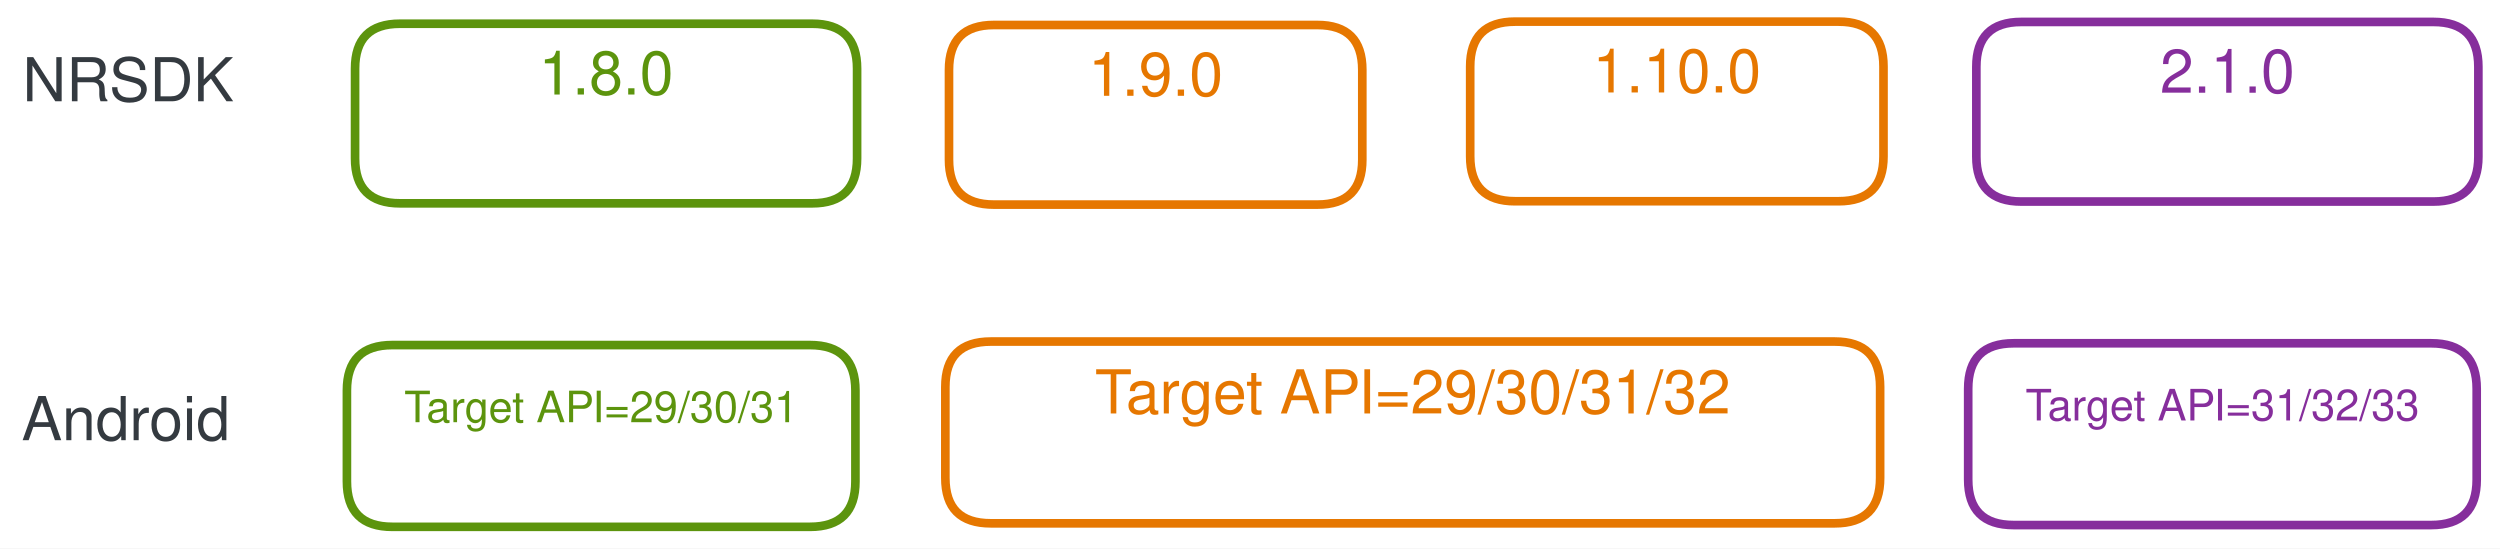
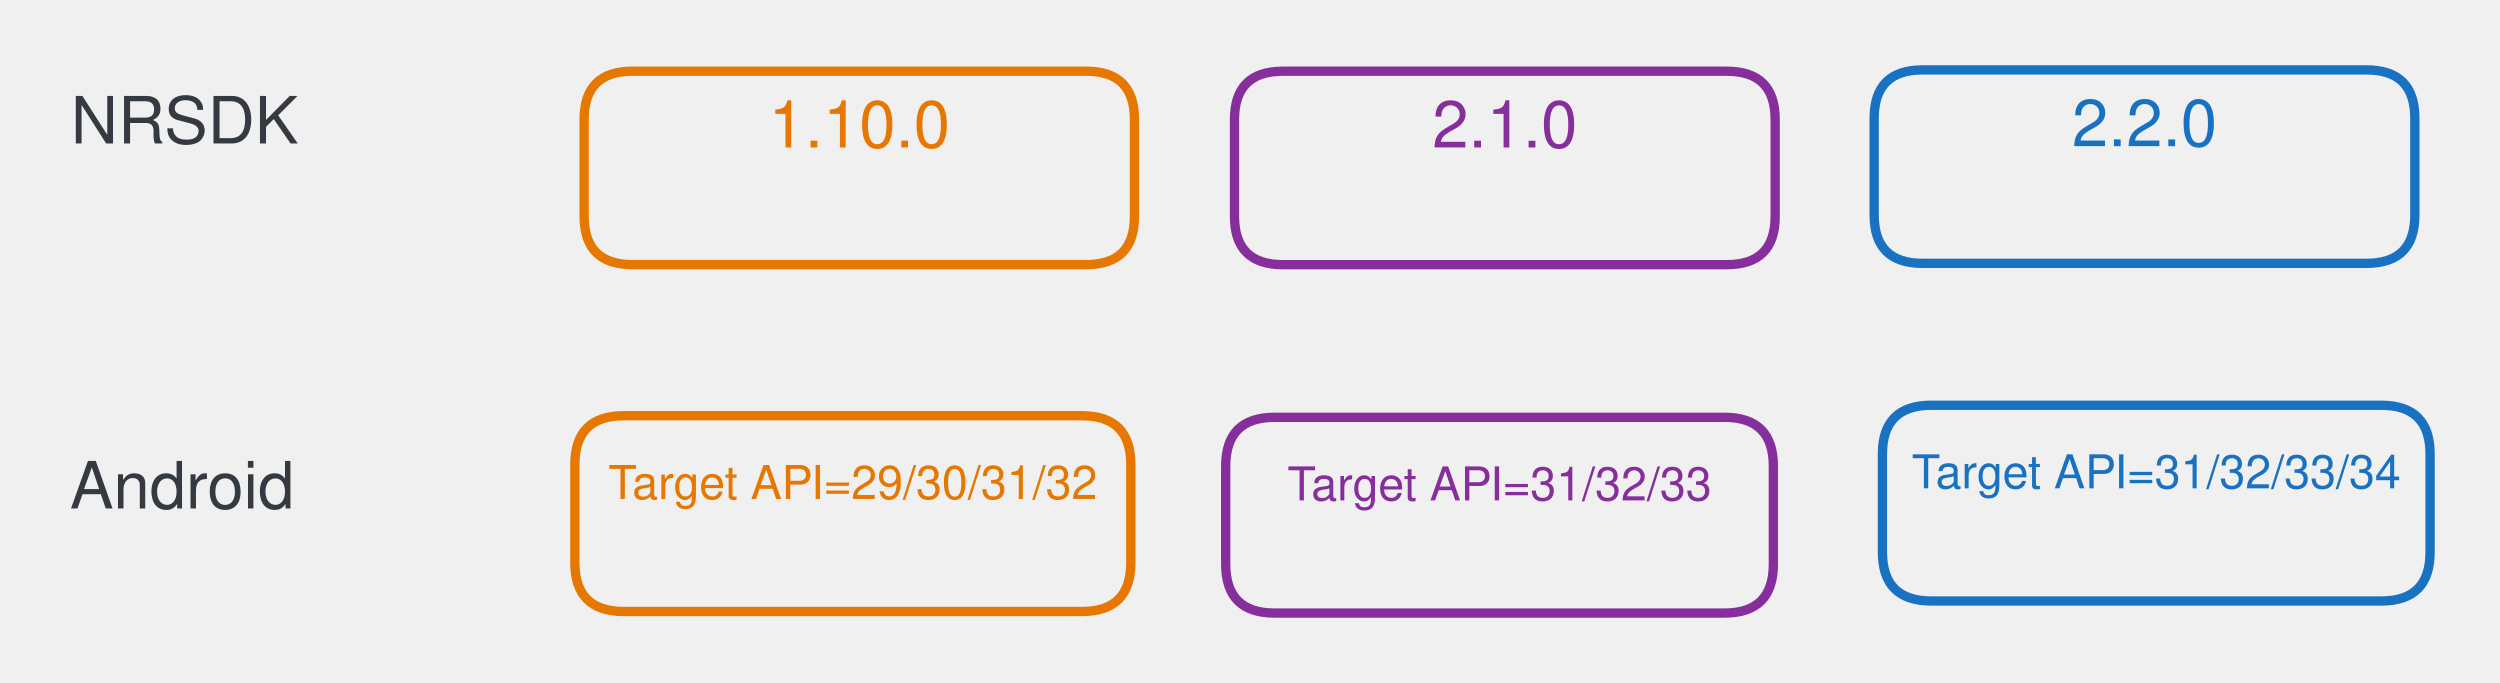
- <svg xmlns="http://www.w3.org/2000/svg" version="1.1" viewBox="0 0 1155.344 253.468" width="1155.344" height="253.468">
+ <svg xmlns="http://www.w3.org/2000/svg" height="293.065" version="1.1" viewBox="0 0 1072.734 293.065" width="1072.734">
  
-   eyJ2ZXJzaW9uIjoiMSIsImVuY29kaW5nIjoiYnN0cmluZyIsImNvbXByZXNzZWQiOnRydWUsImVuY29kZWQiOiJ4nN1a21LbSFx1MDAxMH3PV1DOa1x1MDAxMDPTc92qfYCAQzB4XHTXwNZcdTAwMTYlZNlWLCRFlrHZLf59W4ZYtmz5XHUwMDAysWNCXHUwMDE1LjxcdTAwMTemNXNOn+5cdTAwMWX9925jo5Q8RG7pj42S23Ns36vFdrf0IW2/d+O2XHUwMDE3XHUwMDA22MX639thJ3b6I5tJXHUwMDEytf/Y2rKjyGp4yW1cdTAwMTi2LCe8e5rm+u6dXHUwMDFiJG1cdTAwMWP4N37f2Piv/zm0UOL2kv7Yfmu2XGZcdTAwMTUk31pccoP+kpRTXHSGXHUwMDFholx1MDAwNiO89i4ulbg17K7bftvNetKmUqNcXLlQZUfsRbtwvNnc3KwwybJl657vnyZcdTAwMGb+01x1MDAwM9lOs1x1MDAxM7tZbzuJw5Z76dWSZrp6rn0wr1x1MDAxZOKGZbPisNNoXHUwMDA2brs9MieMbMdLXHUwMDFl0jaSPaBcdTAwMWQ0+v8ja+nhN8ktxVx1MDAwNFx1MDAwN1x1MDAwMG4kMaBcdTAwMDe96XxcdTAwMDBj4Vx1MDAxZVChNVx1MDAwN2M45TnDPoZ+XHUwMDE4p4a9XHUwMDA3XHUwMDBlNieZabe202qgfUFtMCaJ7aBcdTAwMWTZMVx1MDAxZVY2rvv8yEZbhIJUVCsx6Gy6XqOZpIawbGG3f1x1MDAwMlxmpOZcdTAwMWM/XHUwMDA2XHUwMDFk6WrR51pcdTAwMWZcdTAwMDf/XGZvUVB73qKg4/uZgWnH3lx1MDAxMHayOZ2oZj+dM5WGafwlWlxybaXvXHUwMDA1rfy/80OnNVx1MDAwMVx1MDAxYfUwSE69f9ONZ3qktWzfef7DXHUwMDBmsD/hNcUpblT15HS3Ulx1MDAxYWne9r1GXG7Zku/WR7GceMiiQXdcdTAwMTJGWa+Dy9he4Mafa3lzw9hreIHtn01eXHUwMDEyn9Dd/7H51KKcaaGyz6FTbrvp2PQxZL/x8cOCXHUwMDFj5DzfOuAgo3jGuF5cdTAwMDbtWVx1MDAxY/x+LTZ7vL5X9c/1QdlcdTAwMGVat/v641x1MDAxYuAgMCC4uZJzXHUwMDAxNFx1MDAwM0Q6n1x1MDAxYmFpXCKEksA4l8wsj4LSXHUwMDEyxCgpJJuLglRQTXEw+Vx1MDAxZDm4XHUwMDFk1OJw+JxXwcKxRX8+XHUwMDBmY9dJnmA4gYySy1wiMkrGJFx1MDAxZbacn4tHpydXSjd3q1H5YV/vXHUwMDFkJZ9uP+29jIt52ZmHi1x1MDAxOVRcdTAwMTbhXCKj2uKUcqlcdTAwMDVcdTAwMTFajFx0XCIlllDAhUGOIFx1MDAxZKdcYqJwXGYntZezkVxyXHUwMDExbkBCXHJ5XHUwMDEyXG6O6o22Zlx1MDAwNzebgz9AkcGCPrc8XHUwMDE2U3MwJ5td5N6HQECM/3X7S2DvlK+CoFwi98x1Ulx0S4Nxj89/TeM9XHUwMDAzdHxcdTAwMGLw/lx1MDAxNfCnUFx1MDAwNH90vJxcdTAwMTOMXG7nhn+i/Vbl5N61tSxvn9Jvh5ftyum6w59cdTAwMWJmaZ3GvVKBZprm0I8uXGKBT4yhmtEpUuRKhc765eCnhs5cdTAwMDN+zSQoTiRfT/DHtFbxml6vd1E+qIizuqPu+M4vXHUwMDA0f1FcZlx1MDAwNqpcdTAwMTD3jEs8a1Dz434y49c8XHUwMDA0XHUwMDAzXHUwMDAyXHUwMDE2U6BcdTAwMTRQXHUwMDAzIFxmXHUwMDFmxT1Ii6zG60uGdlxiQP7NXHUwMDE5g2kwXHUwMDE4N1x1MDAxMr6aXHUwMDE4bFE4vi5cdTAwMDajXHUwMDE2JoVcdTAwMDVcdTAwMTGYg+a68ZRcdTAwMTjszqvVht38aFx1MDAxODYrOslHZjlTVpdcdTAwMWbBUFx1MDAwNVwin1x1MDAxZlx0XHUwMDAyhKC7zvzwLHJO9khrTk7MfSwmKCZCgFxuPSZKSE65XHUwMDEyUVqYm4Zow1Cffk9umqVxc0boNM5Ns1xcbk5cclx1MDAxYZUsLlwiUsGNMcLMX0S8h+vmVfiX2zz7dFx1MDAxZkakc357Z2rrXHUwMDFlNTLKLcmRnEJhljhSPuhXMFx1MDAwNJ6PUkJyXHUwMDA2Rlx1MDAxMGpEzrKfmTRNYKZcdTAwMWXaiSdmSsq1JlIvQsyfXHUwMDE4Nz5cdTAwMWT19eG3y2/Vw8tcdTAwMWLZO1xuXHUwMDFh+/be3pl2RsPIXHUwMDExcVi/uFFoVlxifYEnjon03MCfvlx1MDAxYmuqTFxmlGUoYVShd6HjwNfGXHUwMDEyq1x1MDAwMT7V2uJSKiMn1s/ZWOpEkahaS8rekDiRkdYp4nRmx1xyN9nYPv78JzNbQLaAbixJq2Y47LxWTbcsL11iXGJcdTAwMGZcdTAwMDOxovpcdTAwMTViJWi+dcBYI9JTXHUwMDAyMb9Yfe9UT5rlzmGdXHUwMDEzx75qVe503VxcrrtYcUMtRpCsWlx1MDAxMkhJm9MqZXFcdTAwMDFCS6E0YO5bnOq9NpzkXHUwMDEzXHUwMDBifGNaRSlyXHUwMDFitFwiv6jI8XTUZ8Hubu14s9e8cr9Ubjptc9ird9+WWEFhkVx1MDAwM5Q2wNlcdTAwMDJqNX071lStXHUwMDA0xmGKMMFcdTAwMDWVkowhX8OqkM9cZreM0YRPXHUwMDE2q0mZXHUwMDE0ZYziXHUwMDExLcKBt5JJTZCELWBLkqtcdTAwMTkue1x1MDAwZblcdTAwMWGxbdX3U2raXHUwMDBiXHUwMDFigiBqZVx1MDAwNqhZJP7S7cDR4XG1edy0r44ujy52z1x1MDAxZLru8qVcdTAwMDAsJZg2+KjGMJqVO/rFXHUwMDEwYqz+a1x1MDAxY5JzTlxm1Tm7Vl6hp1xmpGJcdTAwMDKTrV+pXueHqmKOOlwi+tZcdTAwMTOq6XU9JSpcdTAwMTdvSr1AXHUwMDE23sxShd5RUaXmL1x1MDAwM07fjzWVL2WIXHUwMDA1zFx1MDAxMEVcdOfjyFx1MDAwN2HRlSBfKUvz+d+SwMhcdTAwMDJcdTAwMWST+lx1MDAxZJVcdTAwMGJcdTAwMWQ+WVpcdTAwMTFwhndcdTAwMWUvXHUwMDAyjtqy6iogXHUwMDE0vzkhwDApYf68avurqPZcdTAwMWVOT1wieqBcdTAwMGZcdTAwMGVa3c4+hC+k5+qEyUhlSSm1XHUwMDE2oIRRcjS6TIVcdJNP1CZNXHUwMDE44zLvNjJ6aslcXOO8XCK4/C3em+hGlauLm+/+dfW+8fVs51x1MDAxY26qt/eL6ZLgUphhPixDl7gsvp4ySlx1MDAxM5AwVHuaXHUwMDA1/MlPvea6RIlglmDpS1x1MDAxM0RcdTAwMDJcdTAwMWZDPlxuXHUwMDEzW1x08tf87nhRPL5Om5hFlyZNM/xzXppypqxYmXTxS+6AyUT6dvf8ynR3qXo7ku43q+bCXHTsOD7+eqPXX5nAwnyJXHUwMDAwXHUwMDEzhilcdTAwMDWjL3dwoZGf6d5zTFx1MDAxZVx0XHUwMDE031x1MDAxZr9emd7O5dSXyI96x2bfbdBzr2eq3YtKeWdUqF6eMa1EmaQuLHVrSSjRen5dmr5cdTAwMWJrqktGK1x1MDAwYlx1MDAxMY2SRIVgY7DXXHUwMDFhXHUwMDAzslXAft2vpn6KLr3kaqpfS9tcdTAwMDJY1tXUXGZnPaXWN8Gyha6m3j3zv2RH0WmC+z1wUXiSXu1507I9Lt17bndnXHUwMDFjV+/r/Z/Uu/TpnzLN7fu7x3eP/1x1MDAwMzR/emUifQ==
+   eyJ2ZXJzaW9uIjoiMSIsImVuY29kaW5nIjoiYnN0cmluZyIsImNvbXByZXNzZWQiOnRydWUsImVuY29kZWQiOiJ4nOVa23LaSFx1MDAxMH33V7jY15Q890uq9lx1MDAwMeNcdTAwMWK2QzbBXHUwMDE3kq2tlIxcdTAwMDQoXGJcdFx1MDAwYmGDU/73bVx0XHUwMDFiXHRxMVx1MDAxMLDl3Ty44p6RpqenT58+I//a2d0thMOuXfi4W7BcdTAwMDd103WswLwvfIjsd3bQc3xcdTAwMGaGSPx7z+9cdTAwMDf1eGYrXGa7vY97e2a3azSd8Mb320bd74xcdTAwMWWzXbtje2FcdTAwMGYm/lxyv+/u/op/plx1MDAxNlxu7UFcdTAwMTjPja3JMpiTrLXie/GSmlJMpOR8PMHpXHUwMDFkwEqhbcFow3R7djJixbu5v/VcdTAwMWI/ROeh5JPWOVx1MDAxYVx1MDAwNJ3boU5WbTiuW1xyh+5oP2a91Vx1MDAwZuxktFx1MDAxN1x1MDAwNn7bvnassFx1MDAxNfmVsY+f6/lcdTAwMTCv5KnA7zdbnt3rTTzjd826XHUwMDEzXHUwMDBlI1x1MDAxYkJjq+k143cklkFcdTAwMWNcdTAwMDFlSIqYXHUwMDE0VGqqXHUwMDE5p+Ph6Fx1MDAwNZQwQzEhXHUwMDE05YhgLYnMeFbyXT+IPPuDMmoylPh2Y9bbTXDQs8ZzwsD0el0zgMNK5t0/7VkrXHUwMDAzYSokVjKJect2mq0wdiRZ2I6PXHUwMDAwU6S1RFxcJLOj5bplK06Ef5LAXHUwMDA3ZscuR494fddNx86znmI3MXBcdTAwMTNcclx1MDAxY6ZyKnlVv2uZo1x1MDAwNMCwMlx1MDAxN1JcdTAwMTOiceKA63jt7OtcXL/enpEzXHLfXHUwMDBiq85DdFwiRE1Yj8yO41x1MDAwZZ9BMMrjKH8hgJWv1YOzwoS56DrNKJVcdTAwMGKu3ZjM8dBcdTAwMDF0jYdDv5uM1mFcdTAwMTnT8exgOix+4DRcdTAwMWTPdC9mL1x0O7RPnlx1MDAwZlx1MDAwNVx1MDAxYphcdTAwMTHFZfIzdfo9O5pcdTAwMWJtQ8TGx1x1MDAwZitik4l52MSaXHUwMDEygVx1MDAwNeTr0uBcdTAwMTT3t6e2+vnZtLyB31x1MDAxNJdn5+fB0XtcdTAwMDAnJVxuScw1I1Sl4lx1MDAxYr2AKWwwQeA9Wlx1MDAxMSFExq9cckJTXHUwMDE4XHUwMDFjaSm4IMtBUyhcdM6mi8l/XHUwMDFlmkXPXG789PG/XHUwMDA2OKdcdTAwMTbdPDxcdTAwMDO7XHUwMDFljrJzXHUwMDA2RjWhWetcdTAwMTijUiuEOVLJjJcw6rjeUbFzPVx1MDAxNFx1MDAwZvdcdTAwMWRVXHUwMDE5to6rlfLn9TDK1sBogr1VMEolM7SGfGOYUopQXHUwMDA2okxcdTAwMTlKc1x1MDAwMsNKcElcdTAwMTbwpy2kRL9cdTAwMDFSqFx1MDAwZlx1MDAwNpeMzOZPlYrIXGKkRGHO4ICSXHUwMDFhujZGn5MmSVx1MDAxYvxkeZxcdTAwMGbd8TPJ0+NMXHUwMDE4SsIr19Viv0Hvfta6lzWz5JfGW57Iz1x1MDAxOH/jgcen/82vXHUwMDBiXG5RJPQqdWEt9oL6N1x1MDAwZlx1MDAxOYwgXHUwMDA1h4WXJ6/F4cgpeVGlXGZNXHUwMDA0jXbK1Vx1MDAxNDCkXHUwMDA27lx1MDAxMkJcdTAwMGJcdTAwMTRccqZGN45cdTAwMGKMXGaJidJoJntcdTAwMTFiTJRIPlx1MDAwNVx1MDAxNKxcdTAwMTliSEJz+nZstnrWzmQzNGFdwGZcdTAwMTdm0LTD3eJf5T+J3qNoj+I9SuaQW1x1MDAxZPy3g1x1MDAwNfTWcSwrTSCTXGb3Ut3Pkt5Lvq3BgViuz4FSs6x1zIFCMIRcYpMriMhvV4cuXHUwMDFl8rbvmeWWb5do6fw6/1x1MDAxY1xiUFx1MDAxN0pJLVwiSSZRRkRcImwgjpGQlENTxnTGsU1yoDBA00O/K5mO/iV0mzBh4twzwFx1MDAxOdVcdTAwMDRjJJPZ+aFCZNXOTlAgXHUwMDFhl59Ue/C1fFx1MDAxYvrs4l1RIdNoXHUwMDFlQFxiJoxcdTAwMGLMVmhcdTAwMTJcdTAwMTfHI6dcXMhAyGHYLGQmm1x1MDAwNVx1MDAxMFx1MDAwMlx1MDAwMutVXHUwMDAwXCKlodjyQlx1MDAwZVDBKFegtN899S0t5IAxkIG2RHUvlPcs1WV9eWV5JzXOWp+RSzWSXFxcIr18XHUwMDEzW1x0+rJU5cTv1z5XK7U2Odg/XfNcdTAwMDbm9ZhNXHUwMDAwcFx1MDAxMYBcdTAwMTJpwblcdTAwMTQ4YYgxsVx0RSBcdTAwMTZcdTAwMThcdTAwMDGyScavXHUwMDA0t0pcdTAwMTBb13+H2JJ3L2AygiRIUEFZcm55YLKZXGaRSlxy88Rygutrv9a9KDW+/tAt27NcdTAwMDY5ZDIoznOZXGYxcFx1MDAwNUuJl1x1MDAwNsTsXeecySRcdTAwMDO9pCVcdTAwMDdeYNElbFx1MDAwNlx1MDAxMFx1MDAxMZG9XG4gXHUwMDA0MYjkdI6om2YyXHUwMDA2xFx0XCJO/o+IjFx1MDAxOHhrPPZCMc/yWMaV176lRDxrTWCrXHUwMDE11YKg5Vx1MDAxYtCK9Pvf28NcdTAwMDFcdTAwMTleXHUwMDFj15S7f2Cx45P881x1MDAxODNI1F5cbiVcdIeOblx1MDAwMraAVINLQjWnIFYn2tPNXHUwMDEz2VKXk5wjRIH0NvBtb+OKrNJWPrrtf8HnJ165fVRCg/aPXGat5VxckUk699OaXHUwMDE0UV+nxVxueFhcdTAwMTiOnNJcdTAwMTiwgcEpJLxcdTAwMDJ9g6bwoKDrflx1MDAxZDxgpaJ7UIj4zGt7MtXiaUw4Ufgtv3q/4WVkfNW3R+nutnhtcXFfcFx1MDAxNTnDsyzN8VSWJFePan1igzyfe7WiNEbQXHUwMDFlrXCzYofVy4pz2Cza51c35vHdbfFTqZF3YtOUXHUwMDE4XHUwMDFjXHUwMDAzUHGKK0baXGZcdTAwMTlcdTAwMWNJlbZnwYu1xHXyO2S2nCrDXHUwMDE0a1x1MDAxNn1ty1x1MDAxNZu9pMqaZtFcZiwsdfmg2L+6XHUwMDE2h7X9jnpfbIahpaSMr/B3XCKzN51zNsMgPFxyqrCiXFxTmcFcdTAwMDFIMrRlXHUwMDFjrCrGcNSCQnOnNlx1MDAwMIj3o8bI9m5cdTAwMTVcdTAwMTdX7mk1Rt5SjaU+ykzBXHUwMDE1Wk/I5Vx1MDAxNfCKybHz7VxcnfZcdTAwMTj7Tlx1MDAxYUfBbfH0zMk/aVx1MDAwMSZFhrBcdTAwMThjRvxcdTAwMDeY22WspeRcdTAwMTemXHUwMDE0K4nT3UNcdTAwMWVcdTAwMThrdOSt7y3ZwsdF1ayedmpcdTAwMGaIfOlcdTAwMGWv3pX+UnTuvXr0d1xu4ItcXFx1MDAxYVx1MDAwMIujkVPCgjQ3XHUwMDE4kTL6UJtBgWSG2jpcbrAwiMg0jYs0l6KMXHUwMDEwrTbwffhcdTAwMWRrrj3KtiW7XqjiS8iuSedWUl47T1x1MDAxNaFgdrvVXHUwMDEwoj4uWnDMjvVcdTAwMTS6JNKFO8e+31+ccjtPRSHCn1x1MDAxZFfBx53Hf1x1MDAwMaSpMGcifQ==
  <defs>
    <style class="style-fonts">
      @font-face {
        font-family: "Virgil";
-         src: url("https://unpkg.com/@excalidraw/excalidraw@0.15.3/dist/excalidraw-assets/Virgil.woff2");
+         src: url(/@excalidraw/excalidraw@undefined/dist/excalidraw-assets/Virgil.woff2);
      }
      @font-face {
        font-family: "Cascadia";
-         src: url("https://unpkg.com/@excalidraw/excalidraw@0.15.3/dist/excalidraw-assets/Cascadia.woff2");
+         src: url(/@excalidraw/excalidraw@undefined/dist/excalidraw-assets/Cascadia.woff2);
+       }
+       @font-face {
+         font-family: "Assistant";
+         src: url(/@excalidraw/excalidraw@undefined/dist/excalidraw-assets/Assistant-Regular.woff2);
      }
    </style>
  </defs>
-   <rect x="0" y="0" width="1155.344" height="253.468" fill="#ffffff" />
-   <g transform="translate(10.4024 39.58077) rotate(0 49.00684 16)">
-     <text x="0" y="0" font-family="Helvetica, Segoe UI Emoji" font-size="28px" fill="#343a40" text-anchor="start" style="white-space: pre;" direction="ltr" dominant-baseline="text-before-edge">NRSDK</text>
+   <rect fill="transparent" height="293.065" width="1072.734" x="0" y="0" />
+   <g transform="translate(30.4024 54.33887) rotate(0 49.00684 16)">
+     <text direction="ltr" dominant-baseline="text-before-edge" fill="#343a40" font-family="Helvetica, Segoe UI Emoji" font-size="28px" style="white-space: pre;" text-anchor="start" x="0" y="0">NRSDK</text>
  </g>
-   <g transform="translate(10 196.1962) rotate(0 48.25488 16)">
-     <text x="0" y="0" font-family="Helvetica, Segoe UI Emoji" font-size="28px" fill="#343a40" text-anchor="start" style="white-space: pre;" direction="ltr" dominant-baseline="text-before-edge">Android</text>
+   <g transform="translate(30 210.9543) rotate(0 48.25488 16)">
+     <text direction="ltr" dominant-baseline="text-before-edge" fill="#343a40" font-family="Helvetica, Segoe UI Emoji" font-size="28px" style="white-space: pre;" text-anchor="start" x="0" y="0">Android</text>
  </g>
-   <g stroke-linecap="round" transform="translate(164.0884 10.96407) rotate(0 116 41.5)">
-     <path d="M20.75 0 M20.75 0 C68.54 0, 116.33 0, 211.25 0 M20.75 0 C69.76 0, 118.77 0, 211.25 0 M211.25 0 C225.08 0, 232 6.92, 232 20.75 M211.25 0 C225.08 0, 232 6.92, 232 20.75 M232 20.75 C232 29.94, 232 39.14, 232 62.25 M232 20.75 C232 29.67, 232 38.6, 232 62.25 M232 62.25 C232 76.08, 225.08 83, 211.25 83 M232 62.25 C232 76.08, 225.08 83, 211.25 83 M211.25 83 C154.95 83, 98.64 83, 20.75 83 M211.25 83 C165.85 83, 120.45 83, 20.75 83 M20.75 83 C6.92 83, 0 76.08, 0 62.25 M20.75 83 C6.92 83, 0 76.08, 0 62.25 M0 62.25 C0 52, 0 41.74, 0 20.75 M0 62.25 C0 53.86, 0 45.48, 0 20.75 M0 20.75 C0 6.92, 6.92 0, 20.75 0 M0 20.75 C0 6.92, 6.92 0, 20.75 0" stroke="#5c940d" stroke-width="4" fill="none" />
+   <g stroke-linecap="round" transform="translate(246.6676 178.3875) rotate(0 119.2871 42)">
+     <path d="M21 0 C78.87 0, 136.74 0, 217.57 0 M21 0 C98.27 0, 175.53 0, 217.57 0 M217.57 0 C231.57 0, 238.57 7, 238.57 21 M217.57 0 C231.57 0, 238.57 7, 238.57 21 M238.57 21 C238.57 34.82, 238.57 48.64, 238.57 63 M238.57 21 C238.57 29.76, 238.57 38.52, 238.57 63 M238.57 63 C238.57 77, 231.57 84, 217.57 84 M238.57 63 C238.57 77, 231.57 84, 217.57 84 M217.57 84 C162.02 84, 106.47 84, 21 84 M217.57 84 C155.72 84, 93.86 84, 21 84 M21 84 C7 84, 0 77, 0 63 M21 84 C7 84, 0 77, 0 63 M0 63 C0 50.68, 0 38.36, 0 21 M0 63 C0 49.1, 0 35.2, 0 21 M0 21 C0 7, 7 0, 21 0 M0 21 C0 7, 7 0, 21 0" fill="none" stroke="#e67700" stroke-width="4" />
  </g>
-   <g stroke-linecap="round" transform="translate(438.5662 11.55312) rotate(0 95.5 41.5)">
-     <path d="M20.75 0 M20.75 0 C56.13 0, 91.51 0, 170.25 0 M20.75 0 C66.23 0, 111.71 0, 170.25 0 M170.25 0 C184.08 0, 191 6.92, 191 20.75 M170.25 0 C184.08 0, 191 6.92, 191 20.75 M191 20.75 C191 37.08, 191 53.42, 191 62.25 M191 20.75 C191 29.48, 191 38.21, 191 62.25 M191 62.25 C191 76.08, 184.08 83, 170.25 83 M191 62.25 C191 76.08, 184.08 83, 170.25 83 M170.25 83 C126.09 83, 81.93 83, 20.75 83 M170.25 83 C112.24 83, 54.22 83, 20.75 83 M20.75 83 C6.92 83, 0 76.08, 0 62.25 M20.75 83 C6.92 83, 0 76.08, 0 62.25 M0 62.25 C0 52.3, 0 42.35, 0 20.75 M0 62.25 C0 53.37, 0 44.49, 0 20.75 M0 20.75 C0 6.92, 6.92 0, 20.75 0 M0 20.75 C0 6.92, 6.92 0, 20.75 0" stroke="#e67700" stroke-width="4" fill="none" />
+   <g transform="translate(260.5983 208.9589) rotate(0 105.3564 11.42857)">
+     <text direction="ltr" dominant-baseline="text-before-edge" fill="#e67700" font-family="Helvetica, Segoe UI Emoji" font-size="20px" style="white-space: pre;" text-anchor="middle" x="105.356" y="0">Target API=29/30/31/32</text>
  </g>
-   <g transform="translate(248.9507 36.46407) rotate(0 31.1377 16)">
-     <text x="31.138" y="0" font-family="Helvetica, Segoe UI Emoji" font-size="28px" fill="#5c940d" text-anchor="middle" style="white-space: pre;" direction="ltr" dominant-baseline="text-before-edge">1.8.0</text>
+   <g stroke-linecap="round" transform="translate(250.6408 30.54325) rotate(0 118.0762 41.5)">
+     <path d="M20.75 0 C78.93 0, 137.11 0, 215.4 0 M20.75 0 C69.65 0, 118.55 0, 215.4 0 M215.4 0 C229.24 0, 236.15 6.92, 236.15 20.75 M215.4 0 C229.24 0, 236.15 6.92, 236.15 20.75 M236.15 20.75 C236.15 33.71, 236.15 46.68, 236.15 62.25 M236.15 20.75 C236.15 29.56, 236.15 38.36, 236.15 62.25 M236.15 62.25 C236.15 76.08, 229.24 83, 215.4 83 M236.15 62.25 C236.15 76.08, 229.24 83, 215.4 83 M215.4 83 C141.85 83, 68.3 83, 20.75 83 M215.4 83 C164.65 83, 113.9 83, 20.75 83 M20.75 83 C6.92 83, 0 76.08, 0 62.25 M20.75 83 C6.92 83, 0 76.08, 0 62.25 M0 62.25 C0 46.32, 0 30.38, 0 20.75 M0 62.25 C0 53.42, 0 44.58, 0 20.75 M0 20.75 C0 6.92, 6.92 0, 20.75 0 M0 20.75 C0 6.92, 6.92 0, 20.75 0" fill="none" stroke="#e67700" stroke-width="4" />
  </g>
-   <g transform="translate(502.9285 37.05312) rotate(0 31.1377 16)">
-     <text x="31.138" y="0" font-family="Helvetica, Segoe UI Emoji" font-size="28px" fill="#e67700" text-anchor="middle" style="white-space: pre;" direction="ltr" dominant-baseline="text-before-edge">1.9.0</text>
+   <g transform="translate(329.7932 56.04325) rotate(0 38.92383 16)">
+     <text direction="ltr" dominant-baseline="text-before-edge" fill="#e67700" font-family="Helvetica, Segoe UI Emoji" font-size="28px" style="white-space: pre;" text-anchor="middle" x="38.924" y="0">1.10.0</text>
  </g>
-   <g stroke-linecap="round" transform="translate(160.3206 159.4682) rotate(0 117.5 42)">
-     <path d="M21 0 M21 0 C69.2 0, 117.4 0, 214 0 M21 0 C80.62 0, 140.24 0, 214 0 M214 0 C228 0, 235 7, 235 21 M214 0 C228 0, 235 7, 235 21 M235 21 C235 35.47, 235 49.95, 235 63 M235 21 C235 31.03, 235 41.05, 235 63 M235 63 C235 77, 228 84, 214 84 M235 63 C235 77, 228 84, 214 84 M214 84 C150.14 84, 86.29 84, 21 84 M214 84 C158.69 84, 103.39 84, 21 84 M21 84 C7 84, 0 77, 0 63 M21 84 C7 84, 0 77, 0 63 M0 63 C0 47.19, 0 31.37, 0 21 M0 63 C0 53.18, 0 43.37, 0 21 M0 21 C0 7, 7 0, 21 0 M0 21 C0 7, 7 0, 21 0" stroke="#5c940d" stroke-width="4" fill="none" />
+   <g stroke-linecap="round" transform="translate(529.7071 30.56048) rotate(0 116 41.5)">
+     <path d="M20.75 0 C93.29 0, 165.82 0, 211.25 0 M20.75 0 C71.09 0, 121.43 0, 211.25 0 M211.25 0 C225.08 0, 232 6.92, 232 20.75 M211.25 0 C225.08 0, 232 6.92, 232 20.75 M232 20.75 C232 35.68, 232 50.62, 232 62.25 M232 20.75 C232 33.65, 232 46.54, 232 62.25 M232 62.25 C232 76.08, 225.08 83, 211.25 83 M232 62.25 C232 76.08, 225.08 83, 211.25 83 M211.25 83 C143.33 83, 75.42 83, 20.75 83 M211.25 83 C136.88 83, 62.5 83, 20.75 83 M20.75 83 C6.92 83, 0 76.08, 0 62.25 M20.75 83 C6.92 83, 0 76.08, 0 62.25 M0 62.25 C0 45.77, 0 29.29, 0 20.75 M0 62.25 C0 48.62, 0 34.99, 0 20.75 M0 20.75 C0 6.92, 6.92 0, 20.75 0 M0 20.75 C0 6.92, 6.92 0, 20.75 0" fill="none" stroke="#862e9c" stroke-width="4" />
  </g>
-   <g transform="translate(183.5872 189.9682) rotate(0 94.2334 11.5)">
-     <text x="94.233" y="0" font-family="Helvetica, Segoe UI Emoji" font-size="20px" fill="#5c940d" text-anchor="middle" style="white-space: pre;" direction="ltr" dominant-baseline="text-before-edge">Target API=29/30/31 </text>
+   <g transform="translate(614.5694 56.06048) rotate(0 31.1377 16)">
+     <text direction="ltr" dominant-baseline="text-before-edge" fill="#862e9c" font-family="Helvetica, Segoe UI Emoji" font-size="28px" style="white-space: pre;" text-anchor="middle" x="31.138" y="0">2.1.0</text>
  </g>
-   <g stroke-linecap="round" transform="translate(436.8785 157.8442) rotate(0 216 42)">
-     <path d="M21 0 M21 0 C113.41 0, 205.83 0, 411 0 M21 0 C169.41 0, 317.82 0, 411 0 M411 0 C425 0, 432 7, 432 21 M411 0 C425 0, 432 7, 432 21 M432 21 C432 33.91, 432 46.82, 432 63 M432 21 C432 37.43, 432 53.87, 432 63 M432 63 C432 77, 425 84, 411 84 M432 63 C432 77, 425 84, 411 84 M411 84 C297.17 84, 183.34 84, 21 84 M411 84 C315.46 84, 219.92 84, 21 84 M21 84 C7 84, 0 77, 0 63 M21 84 C7 84, 0 77, 0 63 M0 63 C0 51.15, 0 39.31, 0 21 M0 63 C0 53.58, 0 44.16, 0 21 M0 21 C0 7, 7 0, 21 0 M0 21 C0 7, 7 0, 21 0" stroke="#e67700" stroke-width="4" fill="none" />
+   <g stroke-linecap="round" transform="translate(525.9393 179.0646) rotate(0 117.5 42)">
+     <path d="M21 0 C82.43 0, 143.86 0, 214 0 M21 0 C97.37 0, 173.75 0, 214 0 M214 0 C228 0, 235 7, 235 21 M214 0 C228 0, 235 7, 235 21 M235 21 C235 30.73, 235 40.47, 235 63 M235 21 C235 36.67, 235 52.34, 235 63 M235 63 C235 77, 228 84, 214 84 M235 63 C235 77, 228 84, 214 84 M214 84 C158.82 84, 103.64 84, 21 84 M214 84 C145.84 84, 77.68 84, 21 84 M21 84 C7 84, 0 77, 0 63 M21 84 C7 84, 0 77, 0 63 M0 63 C0 53.25, 0 43.5, 0 21 M0 63 C0 46.92, 0 30.85, 0 21 M0 21 C0 7, 7 0, 21 0 M0 21 C0 7, 7 0, 21 0" fill="none" stroke="#862e9c" stroke-width="4" />
  </g>
-   <g transform="translate(505.3795 183.8442) rotate(0 147.499 16)">
-     <text x="147.499" y="0" font-family="Helvetica, Segoe UI Emoji" font-size="28px" fill="#e67700" text-anchor="middle" style="white-space: pre;" direction="ltr" dominant-baseline="text-before-edge">Target API=29/30/31/32</text>
+   <g transform="translate(549.2059 209.5646) rotate(0 94.2334 11.5)">
+     <text direction="ltr" dominant-baseline="text-before-edge" fill="#862e9c" font-family="Helvetica, Segoe UI Emoji" font-size="20px" style="white-space: pre;" text-anchor="middle" x="94.233" y="0">Target API=31/32/33 </text>
  </g>
-   <g stroke-linecap="round" transform="translate(679.4299 10) rotate(0 95.5 41.5)">
-     <path d="M20.75 0 M20.75 0 C51.95 0, 83.15 0, 170.25 0 M20.75 0 C67.06 0, 113.37 0, 170.25 0 M170.25 0 C184.08 0, 191 6.92, 191 20.75 M170.25 0 C184.08 0, 191 6.92, 191 20.75 M191 20.75 C191 32.22, 191 43.69, 191 62.25 M191 20.75 C191 37.19, 191 53.62, 191 62.25 M191 62.25 C191 76.08, 184.08 83, 170.25 83 M191 62.25 C191 76.08, 184.08 83, 170.25 83 M170.25 83 C121.33 83, 72.41 83, 20.75 83 M170.25 83 C116.83 83, 63.42 83, 20.75 83 M20.75 83 C6.92 83, 0 76.08, 0 62.25 M20.75 83 C6.92 83, 0 76.08, 0 62.25 M0 62.25 C0 46.92, 0 31.6, 0 20.75 M0 62.25 C0 53.73, 0 45.22, 0 20.75 M0 20.75 C0 6.92, 6.92 0, 20.75 0 M0 20.75 C0 6.92, 6.92 0, 20.75 0" stroke="#e67700" stroke-width="4" fill="none" />
+   <g stroke-linecap="round" transform="translate(804.1915 30) rotate(0 116 41.5)">
+     <path d="M20.75 0 C83.44 0, 146.14 0, 211.25 0 M20.75 0 C60.47 0, 100.19 0, 211.25 0 M211.25 0 C225.08 0, 232 6.92, 232 20.75 M211.25 0 C225.08 0, 232 6.92, 232 20.75 M232 20.75 C232 32.48, 232 44.21, 232 62.25 M232 20.75 C232 33.81, 232 46.87, 232 62.25 M232 62.25 C232 76.08, 225.08 83, 211.25 83 M232 62.25 C232 76.08, 225.08 83, 211.25 83 M211.25 83 C155.37 83, 99.49 83, 20.75 83 M211.25 83 C148.2 83, 85.14 83, 20.75 83 M20.75 83 C6.92 83, 0 76.08, 0 62.25 M20.75 83 C6.92 83, 0 76.08, 0 62.25 M0 62.25 C0 49.96, 0 37.67, 0 20.75 M0 62.25 C0 47.17, 0 32.09, 0 20.75 M0 20.75 C0 6.92, 6.92 0, 20.75 0 M0 20.75 C0 6.92, 6.92 0, 20.75 0" fill="none" stroke="#1971c2" stroke-width="4" />
  </g>
-   <g transform="translate(736.006 35.5) rotate(0 38.92383 16)">
-     <text x="38.924" y="0" font-family="Helvetica, Segoe UI Emoji" font-size="28px" fill="#e67700" text-anchor="middle" style="white-space: pre;" direction="ltr" dominant-baseline="text-before-edge">1.10.0</text>
+   <g transform="translate(889.0538 55.5) rotate(0 31.1377 16)">
+     <text direction="ltr" dominant-baseline="text-before-edge" fill="#1971c2" font-family="Helvetica, Segoe UI Emoji" font-size="28px" style="white-space: pre;" text-anchor="middle" x="31.138" y="0">2.2.0</text>
  </g>
-   <g stroke-linecap="round" transform="translate(913.3439 10.14222) rotate(0 116 41.5)">
-     <path d="M20.75 0 M20.75 0 C68.54 0, 116.33 0, 211.25 0 M20.75 0 C69.76 0, 118.77 0, 211.25 0 M211.25 0 C225.08 0, 232 6.92, 232 20.75 M211.25 0 C225.08 0, 232 6.92, 232 20.75 M232 20.75 C232 29.94, 232 39.14, 232 62.25 M232 20.75 C232 29.67, 232 38.6, 232 62.25 M232 62.25 C232 76.08, 225.08 83, 211.25 83 M232 62.25 C232 76.08, 225.08 83, 211.25 83 M211.25 83 C154.95 83, 98.64 83, 20.75 83 M211.25 83 C165.85 83, 120.45 83, 20.75 83 M20.75 83 C6.92 83, 0 76.08, 0 62.25 M20.75 83 C6.92 83, 0 76.08, 0 62.25 M0 62.25 C0 52, 0 41.74, 0 20.75 M0 62.25 C0 53.86, 0 45.48, 0 20.75 M0 20.75 C0 6.92, 6.92 0, 20.75 0 M0 20.75 C0 6.92, 6.92 0, 20.75 0" stroke="#862e9c" stroke-width="4" fill="none" />
+   <g stroke-linecap="round" transform="translate(807.7344 173.8867) rotate(0 117.5 42)">
+     <path d="M21 0 C87.12 0, 153.24 0, 214 0 M21 0 C74 0, 127 0, 214 0 M214 0 C228 0, 235 7, 235 21 M214 0 C228 0, 235 7, 235 21 M235 21 C235 31.85, 235 42.69, 235 63 M235 21 C235 35.16, 235 49.33, 235 63 M235 63 C235 77, 228 84, 214 84 M235 63 C235 77, 228 84, 214 84 M214 84 C166.76 84, 119.53 84, 21 84 M214 84 C159.47 84, 104.95 84, 21 84 M21 84 C7 84, 0 77, 0 63 M21 84 C7 84, 0 77, 0 63 M0 63 C0 48.48, 0 33.97, 0 21 M0 63 C0 50.97, 0 38.93, 0 21 M0 21 C0 7, 7 0, 21 0 M0 21 C0 7, 7 0, 21 0" fill="none" stroke="#1971c2" stroke-width="4" />
  </g>
-   <g transform="translate(998.2062 35.64222) rotate(0 31.1377 16)">
-     <text x="31.138" y="0" font-family="Helvetica, Segoe UI Emoji" font-size="28px" fill="#862e9c" text-anchor="middle" style="white-space: pre;" direction="ltr" dominant-baseline="text-before-edge">2.1.0</text>
-   </g>
-   <g stroke-linecap="round" transform="translate(909.576 158.6463) rotate(0 117.5 42)">
-     <path d="M21 0 M21 0 C69.2 0, 117.4 0, 214 0 M21 0 C80.62 0, 140.24 0, 214 0 M214 0 C228 0, 235 7, 235 21 M214 0 C228 0, 235 7, 235 21 M235 21 C235 35.47, 235 49.95, 235 63 M235 21 C235 31.03, 235 41.05, 235 63 M235 63 C235 77, 228 84, 214 84 M235 63 C235 77, 228 84, 214 84 M214 84 C150.14 84, 86.29 84, 21 84 M214 84 C158.69 84, 103.39 84, 21 84 M21 84 C7 84, 0 77, 0 63 M21 84 C7 84, 0 77, 0 63 M0 63 C0 47.19, 0 31.37, 0 21 M0 63 C0 53.18, 0 43.37, 0 21 M0 21 C0 7, 7 0, 21 0 M0 21 C0 7, 7 0, 21 0" stroke="#862e9c" stroke-width="4" fill="none" />
-   </g>
-   <g transform="translate(932.8426 189.1463) rotate(0 94.2334 11.5)">
-     <text x="94.233" y="0" font-family="Helvetica, Segoe UI Emoji" font-size="20px" fill="#862e9c" text-anchor="middle" style="white-space: pre;" direction="ltr" dominant-baseline="text-before-edge">Target API=31/32/33 </text>
+   <g transform="translate(817.0997 204.3867) rotate(0 108.1348 11.5)">
+     <text direction="ltr" dominant-baseline="text-before-edge" fill="#1971c2" font-family="Helvetica, Segoe UI Emoji" font-size="20px" style="white-space: pre;" text-anchor="middle" x="108.135" y="0">Target API=31/32/33/34 </text>
  </g>
</svg>
